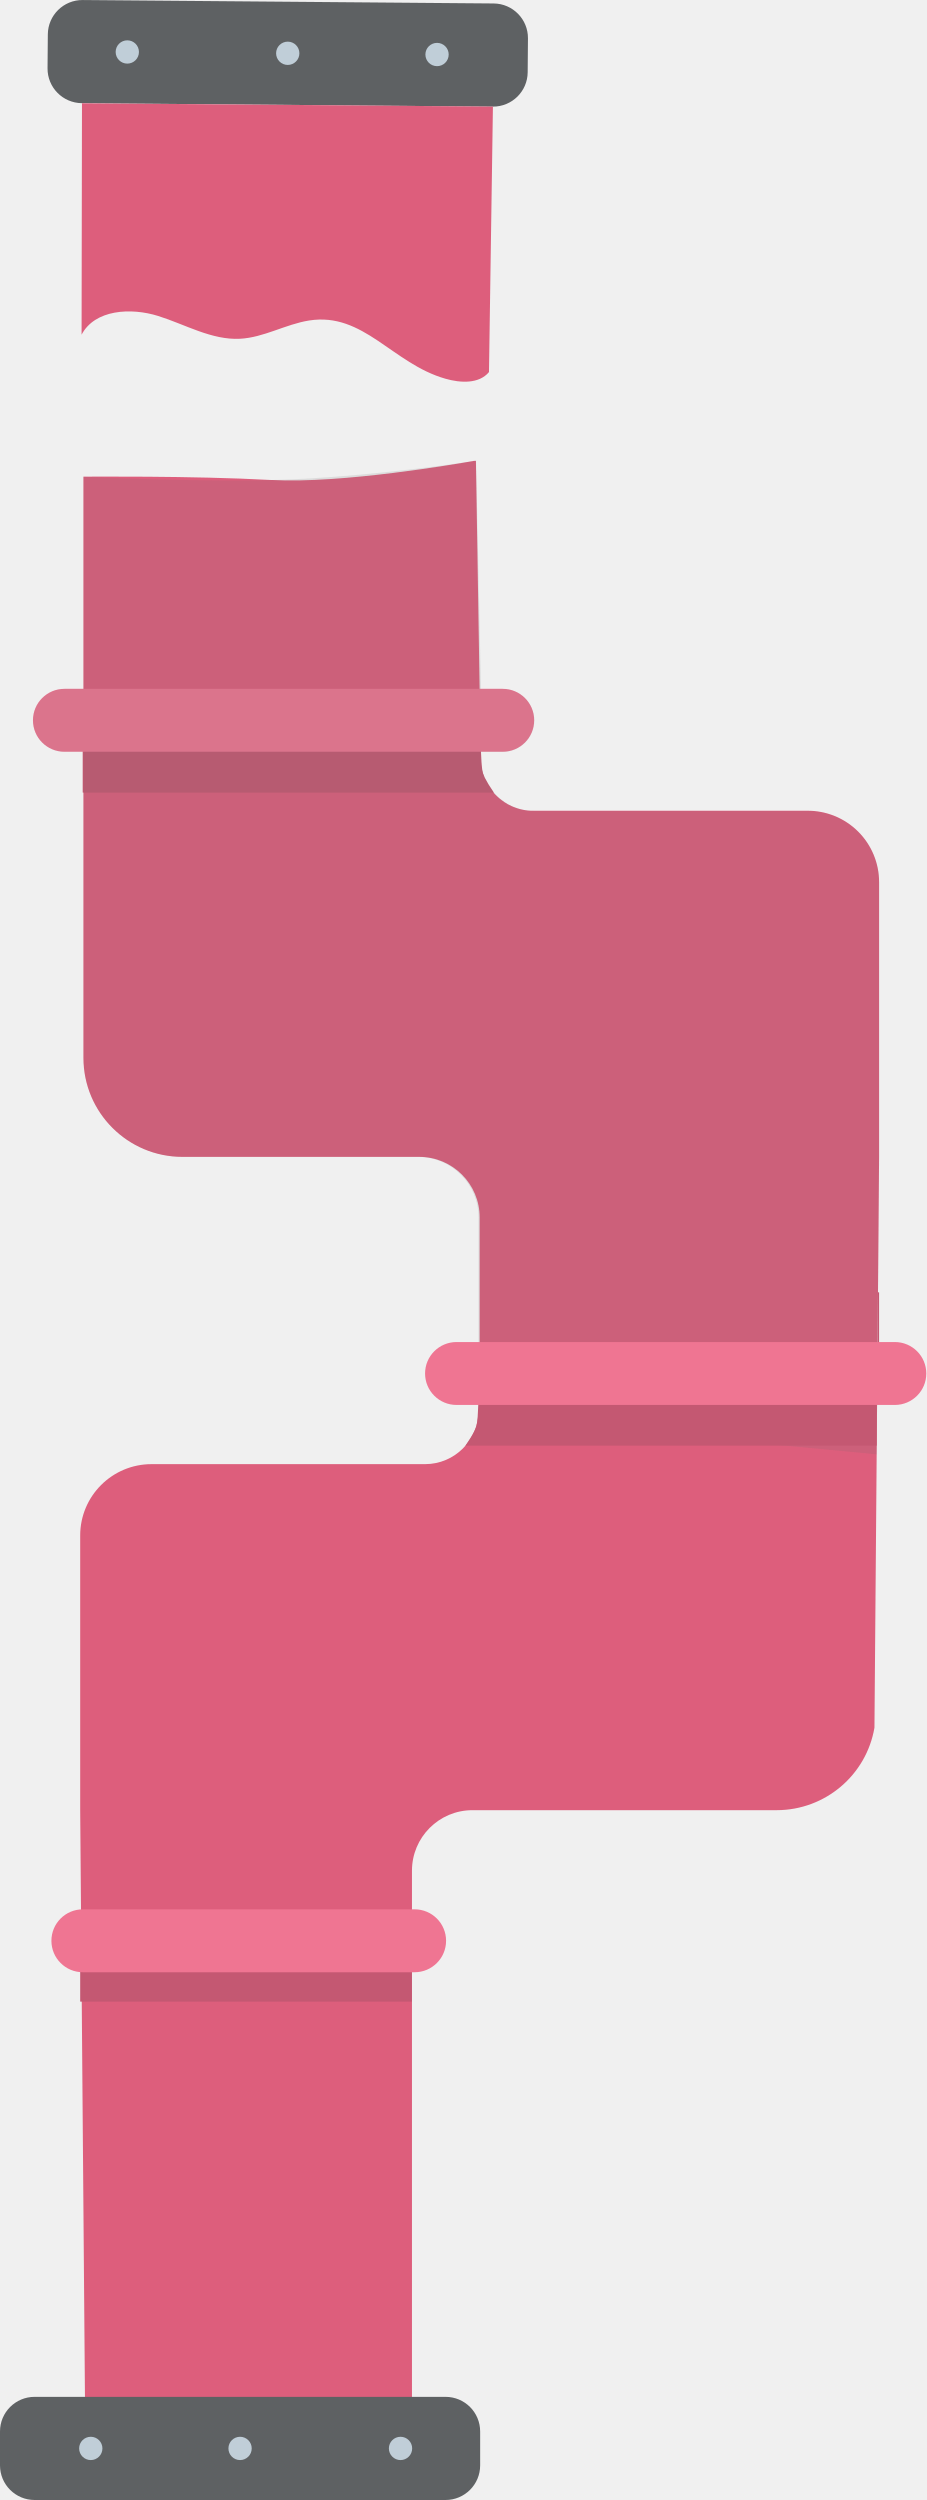
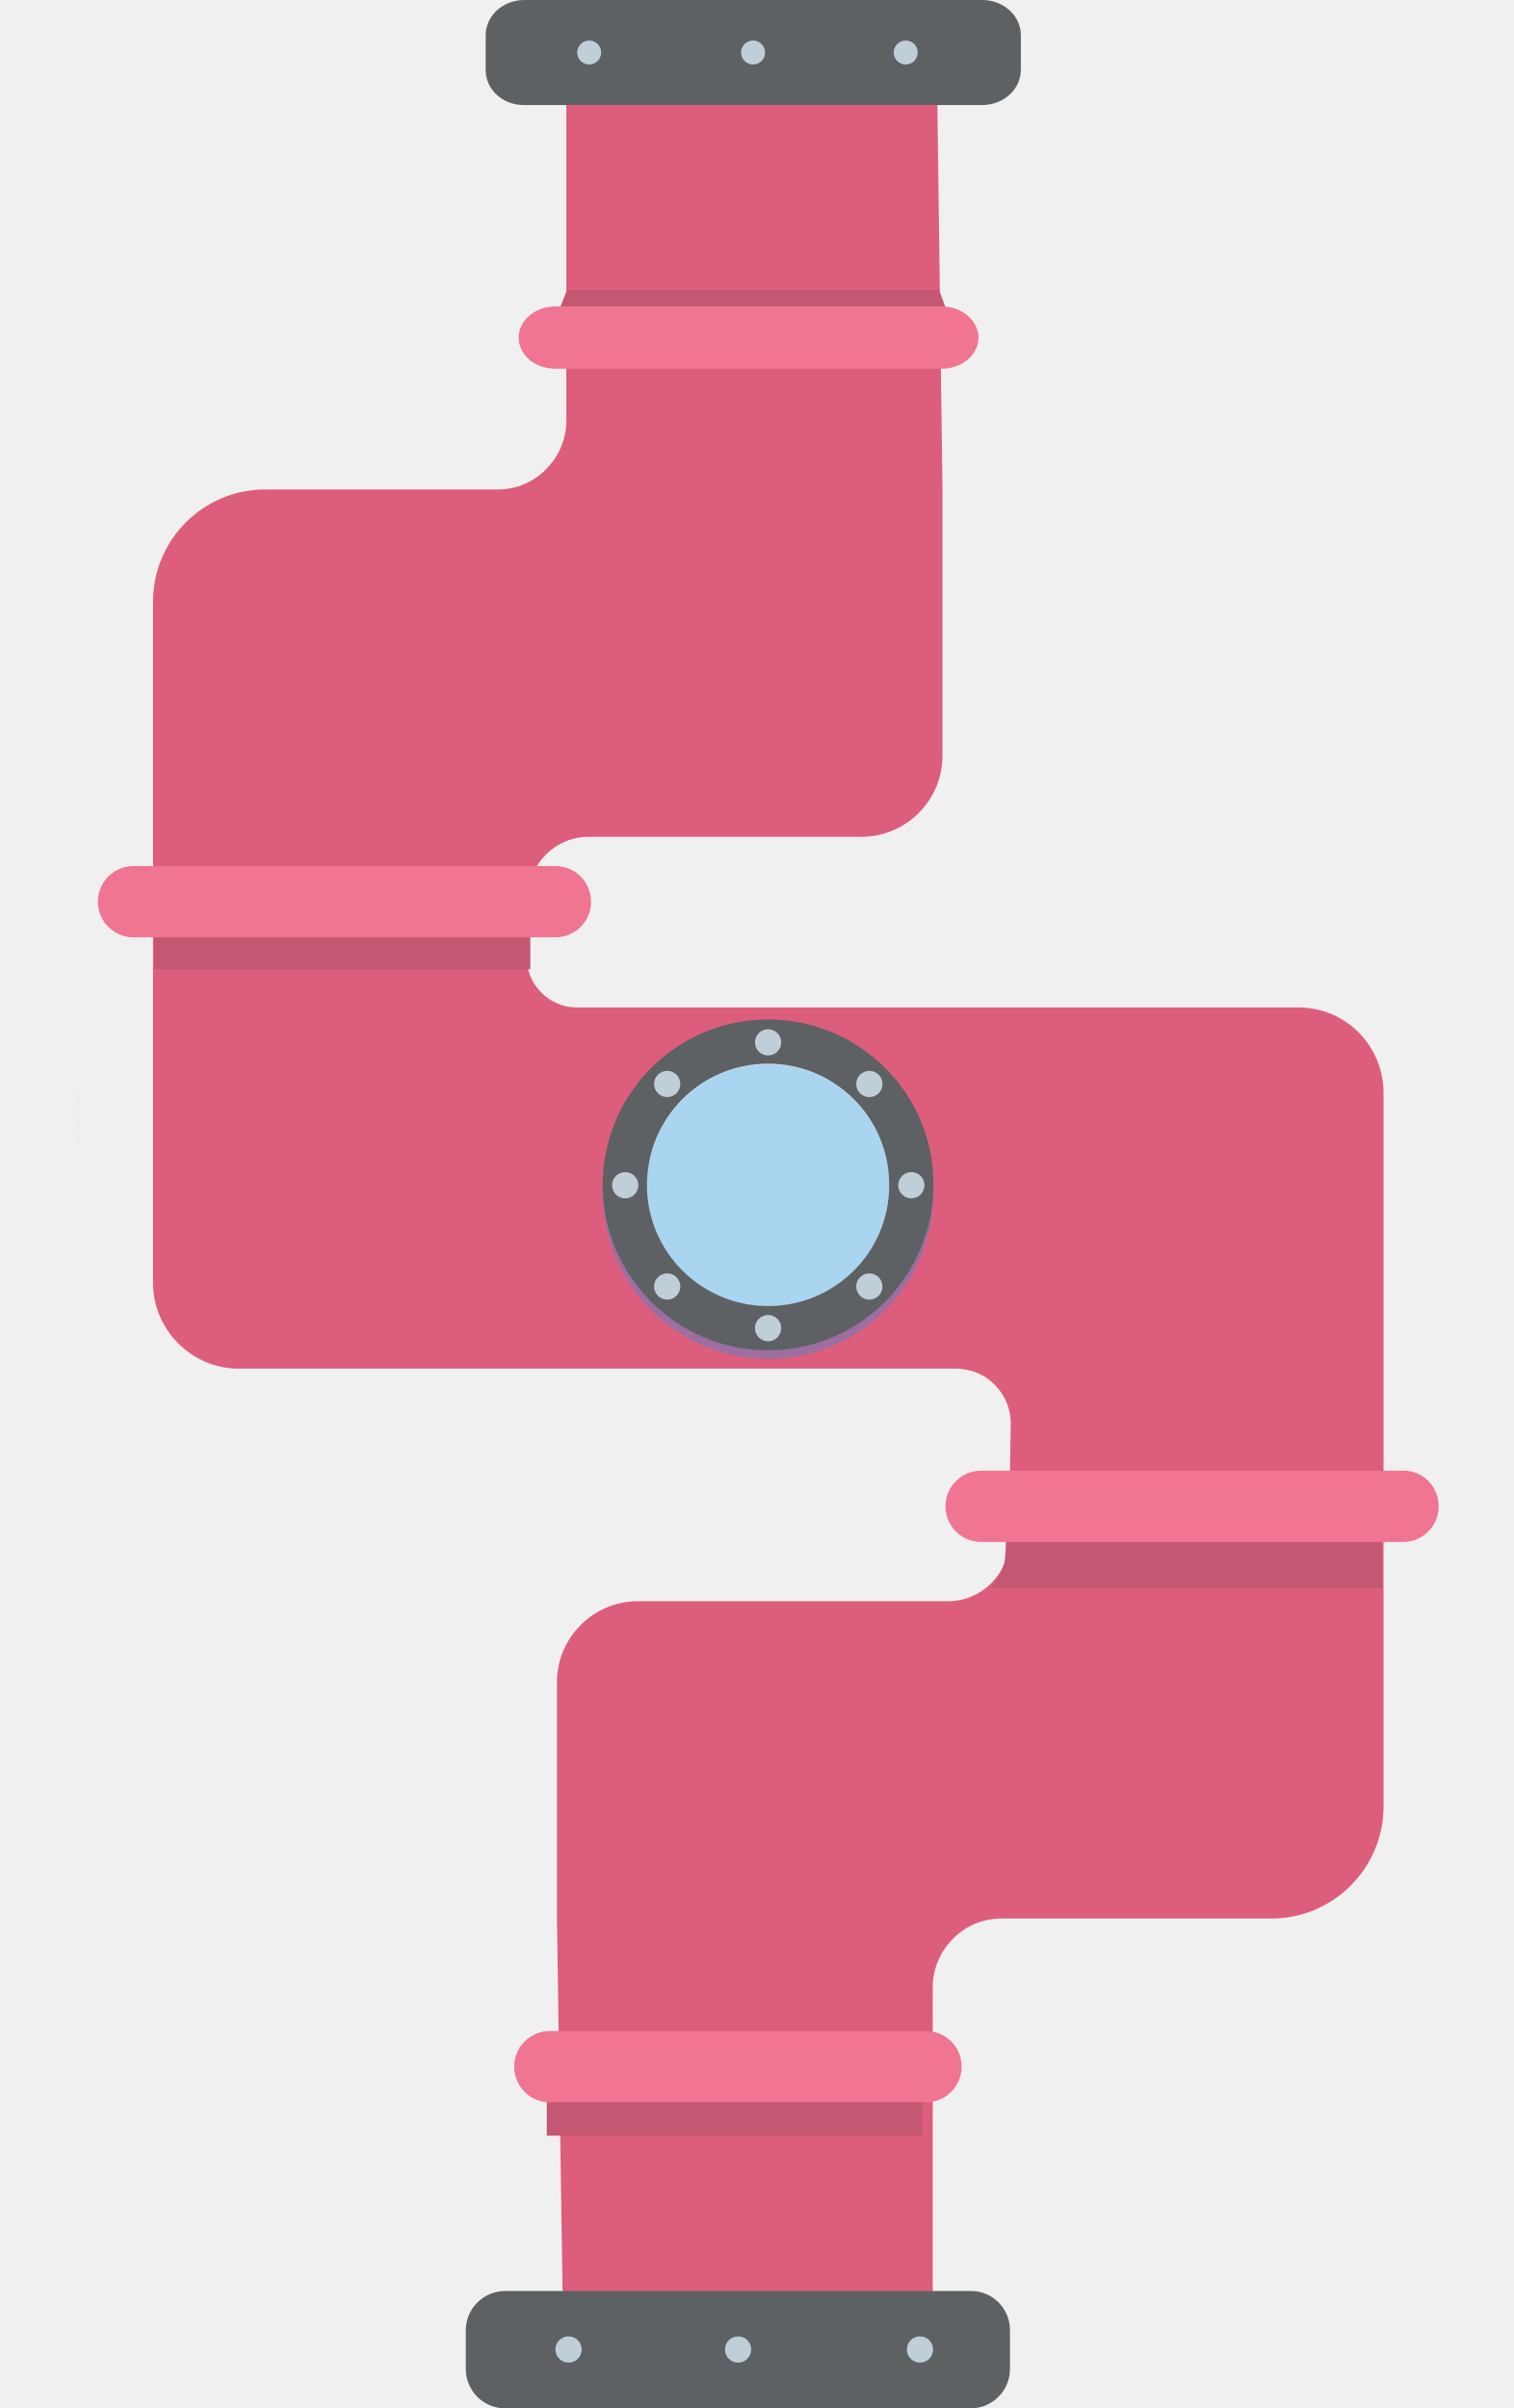
- <svg xmlns="http://www.w3.org/2000/svg" viewBox="0 0 280 755.7">
-   <defs>
-     <style>.cls-1{fill:#5e6163;}.cls-2{fill:#c0ced8;}.cls-3{fill:#dd5e7c;}.cls-4{fill:#c45872;}.cls-5{fill:#ef7592;}.cls-6{fill:#6b6b6b;opacity:0.15;}</style>
+ <svg xmlns="http://www.w3.org/2000/svg" xmlns:xlink="http://www.w3.org/1999/xlink" version="1.1" id="Layer_1" x="0px" y="0px" viewBox="0 0 403.6 642" style="enable-background:new 0 0 403.6 642;" xml:space="preserve">
+   <defs id="defs1607">
+     <clipPath id="SVGID_00000132058672018037496100000000285859538443471803_">
+       <use xlink:href="#SVGID_1_-2" style="overflow:visible" id="use2100" x="0" y="0" width="100%" height="100%" />
+     </clipPath>
+     <rect id="SVGID_1_-2" x="176.3" y="284.4" width="57.1" height="59.3" />
+     <clipPath id="SVGID_00000132058672018037496100000000285859538443471803_-0">
+       <use xlink:href="#SVGID_1_" style="overflow:visible" id="use2100-3" x="0" y="0" width="100%" height="100%" />
+     </clipPath>
+     <rect id="SVGID_1_" x="176.3" y="284.4" width="57.1" height="59.3" />
  </defs>
-   <g id="Layer_2" data-name="Layer 2">
-     <g id="pipe">
-       <rect class="cls-1" x="14.41" y="0.52" width="145.14" height="31.18" rx="10.46" transform="translate(0.14 -0.72) rotate(0.48)" />
-       <circle class="cls-2" cx="38.48" cy="15.71" r="3.52" />
-       <circle class="cls-2" cx="86.98" cy="16.11" r="3.52" />
-       <circle class="cls-2" cx="132.11" cy="16.48" r="3.52" />
-       <path class="cls-3" d="M24.66,101.17c4-7.63,14.9-8.24,23.14-5.66S64,102.85,72.58,102.4c7.2-.38,13.74-4.39,20.87-5.52,16.44-2.6,25.16,13,41.15,17.59,4.54,1.31,10.19,1.64,13.21-2L149,32.22l-124.22-1Z" />
-       <path class="cls-3" d="M265.73,266.7v83l-.33,40.95-.14,17-.26,32-.25,30.85-.42,51.75a30,30,0,0,1-29.51,24.93h-92a18.29,18.29,0,0,0-18.29,18.29V747L25.75,733.22,24.24,547.15v-83a21.57,21.57,0,0,1,21.57-21.57h82.68a16.15,16.15,0,0,0,16.16-16.15l.34.05V368A18.29,18.29,0,0,0,126.7,349.7H55.15a29.93,29.93,0,0,1-29.93-29.93V144.09s33.08-.3,56.66,1h.35c21,1.17,56.11-4.9,61.05-5.78l.1,0,.27,0,.11,0,.1,0,1.12,69,.24,14.41.07,4.62,0,1.72q0,.48,0,1V230q0,.45.09.9c0,.24.06.48.1.72s.05.28.08.42.08.44.14.66a.44.44,0,0,0,0,.1,0,0,0,0,0,0,0,1.43,1.43,0,0,0,.07.28c.06.22.12.44.19.66s.13.43.21.65l0,.1c0,.12.08.22.13.34a.41.41,0,0,0,0,.08,14.94,14.94,0,0,0,.88,1.85c.11.19.22.39.34.58a13.26,13.26,0,0,0,1.16,1.65,3.09,3.09,0,0,0,.33.39l.1.13c.17.2.35.4.53.59a.23.23,0,0,0,.07.07,6,6,0,0,0,.57.56l.6.54c.23.2.46.38.7.56a15.47,15.47,0,0,0,2,1.32,11.58,11.58,0,0,0,1.06.52l.61.26a6.37,6.37,0,0,0,.61.23l.55.19a5.43,5.43,0,0,0,.61.18l.46.12.45.1.25.05.64.11c.22,0,.44.07.67.09s.58.06.88.07.61,0,.91,0h82.68A21.56,21.56,0,0,1,265.73,266.7Z" />
-       <path class="cls-4" d="M149.3,239.59H25v-17H145.29s0,2.17.1,4.62c.08,2,.19,4.19.39,5.55a0,0,0,0,0,0,0,5,5,0,0,0,.12.7,6.65,6.65,0,0,0,.52,1.33.41.41,0,0,0,0,.08,41.76,41.76,0,0,0,2.71,4.47l.1.13Z" />
-       <polygon class="cls-4" points="265.73 390.65 265.73 407.6 265.26 407.6 265.4 390.65 265.73 390.65" />
-       <rect class="cls-5" x="9.96" y="208.22" width="151.51" height="19.02" rx="9.51" />
-       <path class="cls-6" d="M265.73,349.7v-83a21.57,21.57,0,0,0-21.57-21.56H161.47A16.16,16.16,0,0,1,145.32,229v-1.73H152a9.5,9.5,0,0,0,9.51-9.51h0a9.51,9.51,0,0,0-9.51-9.51h-6.61l-1.49-69s-27.13,4.32-55.35,5.64c-23.61,1.1-63.29-.77-63.29-.77v64.13H19.47A9.51,9.51,0,0,0,10,217.73h0a9.51,9.51,0,0,0,9.51,9.51h5.75v17.89h0v74.64A29.93,29.93,0,0,0,55.14,349.7h71.21A18.29,18.29,0,0,1,144.65,368v60.16L265,439.62Z" />
-       <path class="cls-4" d="M140.67,437H265v-17H144.68s-.06,8.54-.62,10.9C143.62,432.85,140.67,437,140.67,437Z" />
-       <rect class="cls-4" x="24.23" y="588.09" width="100.25" height="16.96" transform="translate(148.72 1193.14) rotate(-180)" />
-       <rect class="cls-1" y="724.52" width="145.14" height="31.18" rx="10.46" transform="translate(145.14 1480.22) rotate(-180)" />
-       <circle class="cls-2" cx="121.07" cy="740.11" r="3.52" />
-       <circle class="cls-2" cx="72.57" cy="740.11" r="3.52" />
-       <circle class="cls-2" cx="27.44" cy="740.11" r="3.52" />
-       <rect class="cls-5" x="128.49" y="405.67" width="151.51" height="19.02" rx="9.51" transform="translate(408.49 830.36) rotate(180)" />
-       <rect class="cls-5" x="15.53" y="577.15" width="119.3" height="19.02" rx="9.51" transform="translate(150.37 1173.32) rotate(-180)" />
+   <style type="text/css" id="style1474">
+ 	.st0{fill:#DD5E7C;}
+ 	.st1{opacity:0.15;fill:#6B6B6B;enable-background:new    ;}
+ 	.st2{fill:#5E6163;}
+ 	.st3{fill:#C0CED8;}
+ 	.st4{fill:#C45872;}
+ 	.st5{fill:#EF7592;}
+ 	.st6{display:none;}
+ 	.st7{display:inline;}
+ 	.st8{clip-path:url(#SVGID_00000132788111791456078580000000314818622356026752_);}
+ 	.st9{fill:#434070;}
+ 	.st10{fill:#333333;}
+ 	.st11{fill:#D2324B;}
+ 	.st12{fill:#74FF33;}
+ 	.st13{fill:#85D1FF;}
+ 	.st14{fill:#9E0E38;}
+ 	.st15{opacity:0.3;fill:#0398F4;enable-background:new    ;}
+ 	.st16{opacity:0.3;fill:#FFFFFF;enable-background:new    ;}
+ 	.st17{opacity:0.5;fill:#5E6163;enable-background:new    ;}
+ </style>
+   <g id="g2553">
+     <path class="st0" d="M 346,268.6 H 153.8 c -7.5,0 -13.5,-6.2 -13.4,-13.7 l 0.4,-15.6 c 0,-9 7.3,-16.2 16.2,-16.2 h 72.7 c 11.9,0 21.6,-9.7 21.6,-21.6 v -71 L 249.8,17.2 H 151 v 95 c 0,5 -2.1,9.6 -5.4,12.9 -3.3,3.4 -7.9,5.4 -12.9,5.4 h -62 c -16.5,0 -29.9,13.4 -29.9,29.9 V 342 c 0,12.6 10.3,22.9 22.9,22.9 h 191.2 c 8.2,0 14.7,6.7 14.6,14.8 l -0.5,31 c 0,9 -7.3,16.2 -16.2,16.2 h -82.7 c -11.9,0 -21.6,9.7 -21.6,21.6 v 63 l 1.5,99.5 98.7,13.8 v -95 c 0,-5 2.1,-9.6 5.4,-12.9 3.3,-3.4 7.9,-5.4 12.9,-5.4 h 72 c 16.5,0 29.9,-13.4 29.9,-29.9 V 291.4 c 0,-12.7 -10.2,-22.9 -22.9,-22.8 z m -141.2,87.6 c -22.1,0 -40.1,-17.9 -40.1,-40.1 0,-22.1 17.9,-40.1 40.1,-40.1 22.1,0 40.1,17.9 40.1,40.1 0,22.1 -17.9,40.1 -40.1,40.1 z" id="path2053" />
+     <circle class="st13" cx="204.8" cy="316" r="32.3" id="circle2149" style="opacity:0.3;fill:#0398f4;enable-background:new" />
+     <path class="st1" d="m 20.9,289.1 -0.1,27 v -24.8 c 0,-0.7 0,-1.5 0.1,-2.2 z" id="path2055" />
+     <g id="g2065">
+       <path class="st2" d="M 129.5,18.7 V 9.4 c 0,-5.2 4.6,-9.4 10.3,-9.4 h 122.1 c 5.7,0 10.3,4.2 10.3,9.4 v 9.2 c 0,5.2 -4.6,9.4 -10.3,9.4 H 139.8 c -5.7,0.1 -10.3,-4.1 -10.3,-9.3 z" id="path2057" />
+       <circle class="st3" cx="157.1" cy="14" r="3.2" id="circle2059" />
+       <circle class="st3" cx="200.8" cy="14" r="3.2" id="circle2061" />
+       <circle class="st3" cx="241.5" cy="14" r="3.2" id="circle2063" />
+     </g>
+     <g id="g2071">
+       <path class="st4" d="m 141.4,258.4 c -40.1,0 -60.2,0 -100.3,0 v -17 c 40.1,0 60.2,0 100.3,0 0,5.7 0,11.4 0,17 z" id="path2067" />
+       <path class="st5" d="m 26.1,240.4 v 0 c 0,-5.3 4.3,-9.5 9.5,-9.5 h 112.5 c 5.3,0 9.5,4.3 9.5,9.5 v 0 c 0,5.3 -4.3,9.5 -9.5,9.5 H 35.6 c -5.2,0 -9.5,-4.2 -9.5,-9.5 z" id="path2069" />
+     </g>
+     <rect x="145.8" y="552.4" class="st4" width="100.2" height="17" id="rect2073" />
+     <g id="g2083">
+       <path class="st2" d="m 269.3,621.3 v 10.3 c 0,5.8 -4.7,10.5 -10.5,10.5 H 134.7 c -5.8,0 -10.5,-4.7 -10.5,-10.5 v -10.3 c 0,-5.8 4.7,-10.5 10.5,-10.5 h 124.2 c 5.8,0 10.4,4.7 10.4,10.5 z" id="path2075" />
+       <circle class="st3" cx="245.3" cy="626.4" r="3.5" id="circle2077" />
+       <circle class="st3" cx="196.8" cy="626.4" r="3.5" id="circle2079" />
+       <circle class="st3" cx="151.6" cy="626.4" r="3.5" id="circle2081" />
+     </g>
+     <path class="st5" d="m 256.4,551 v 0 c 0,5.3 -4.3,9.5 -9.5,9.5 H 146.6 c -5.3,0 -9.5,-4.3 -9.5,-9.5 v 0 c 0,-5.3 4.3,-9.5 9.5,-9.5 h 100.3 c 5.3,0 9.5,4.2 9.5,9.5 z" id="path2085" />
+     <g id="g2091">
+       <path class="st4" d="m 267.7,417.3 c 0.6,-2.4 0.6,-10.9 0.6,-10.9 h 100.3 v 17 H 264.3 c 0,0 2.9,-4.2 3.4,-6.1 z" id="path2087" />
+       <path class="st5" d="m 383.6,401.6 v 0 c 0,5.3 -4.3,9.5 -9.5,9.5 H 261.6 c -5.3,0 -9.5,-4.3 -9.5,-9.5 v 0 c 0,-5.3 4.3,-9.5 9.5,-9.5 h 112.5 c 5.3,-0.1 9.5,4.2 9.5,9.5 z" id="path2089" />
+     </g>
+     <polygon class="st4" points="151.2,77.3 250.4,77.3 254.5,88.5 146.7,88.5 " id="polygon2093" />
+     <path class="st5" d="m 138.3,90 v 0 c 0,-4.6 4.4,-8.3 9.8,-8.3 h 103 c 5.4,0 9.8,3.8 9.8,8.3 v 0 c 0,4.6 -4.4,8.3 -9.8,8.3 h -103 c -5.5,0 -9.8,-3.7 -9.8,-8.3 z" id="path2095" />
+     <g id="g2175">
+       <path class="st15" d="m 204.8,274.1 c -24.4,0 -44.1,19.8 -44.1,44.1 0,24.4 19.8,44.1 44.1,44.1 24.4,0 44.1,-19.8 44.1,-44.1 0.1,-24.4 -19.7,-44.1 -44.1,-44.1 z m 0,76.4 c -17.8,0 -32.3,-14.4 -32.3,-32.3 0,-17.8 7.9,-35.3 32.3,-35.3 26,0 32.3,17.4 32.3,35.3 0,17.8 -14.4,32.3 -32.3,32.3 z" id="path2155" />
+       <path class="st2" d="m 204.8,271.8 c -24.4,0 -44.1,19.8 -44.1,44.1 0,24.4 19.8,44.1 44.1,44.1 24.4,0 44.1,-19.8 44.1,-44.1 0.1,-24.3 -19.7,-44.1 -44.1,-44.1 z m 0,76.4 c -17.8,0 -32.3,-14.4 -32.3,-32.3 0,-17.8 14.4,-32.3 32.3,-32.3 17.8,0 32.3,14.4 32.3,32.3 0,17.9 -14.4,32.3 -32.3,32.3 z" id="path2157" />
+       <circle class="st3" cx="243" cy="316" r="3.5" id="circle2159" />
+       <circle class="st3" cx="231.8" cy="289" r="3.5" id="circle2161" />
+       <circle class="st3" cx="204.8" cy="277.9" r="3.5" id="circle2163" />
+       <circle class="st3" cx="177.9" cy="289" r="3.5" id="circle2165" />
+       <circle class="st3" cx="166.7" cy="316" r="3.5" id="circle2167" />
+       <circle class="st3" cx="177.9" cy="343" r="3.5" id="circle2169" />
+       <circle class="st3" cx="204.8" cy="354.1" r="3.5" id="circle2171" />
+       <circle class="st3" cx="231.8" cy="343" r="3.5" id="circle2173" />
    </g>
  </g>
</svg>
